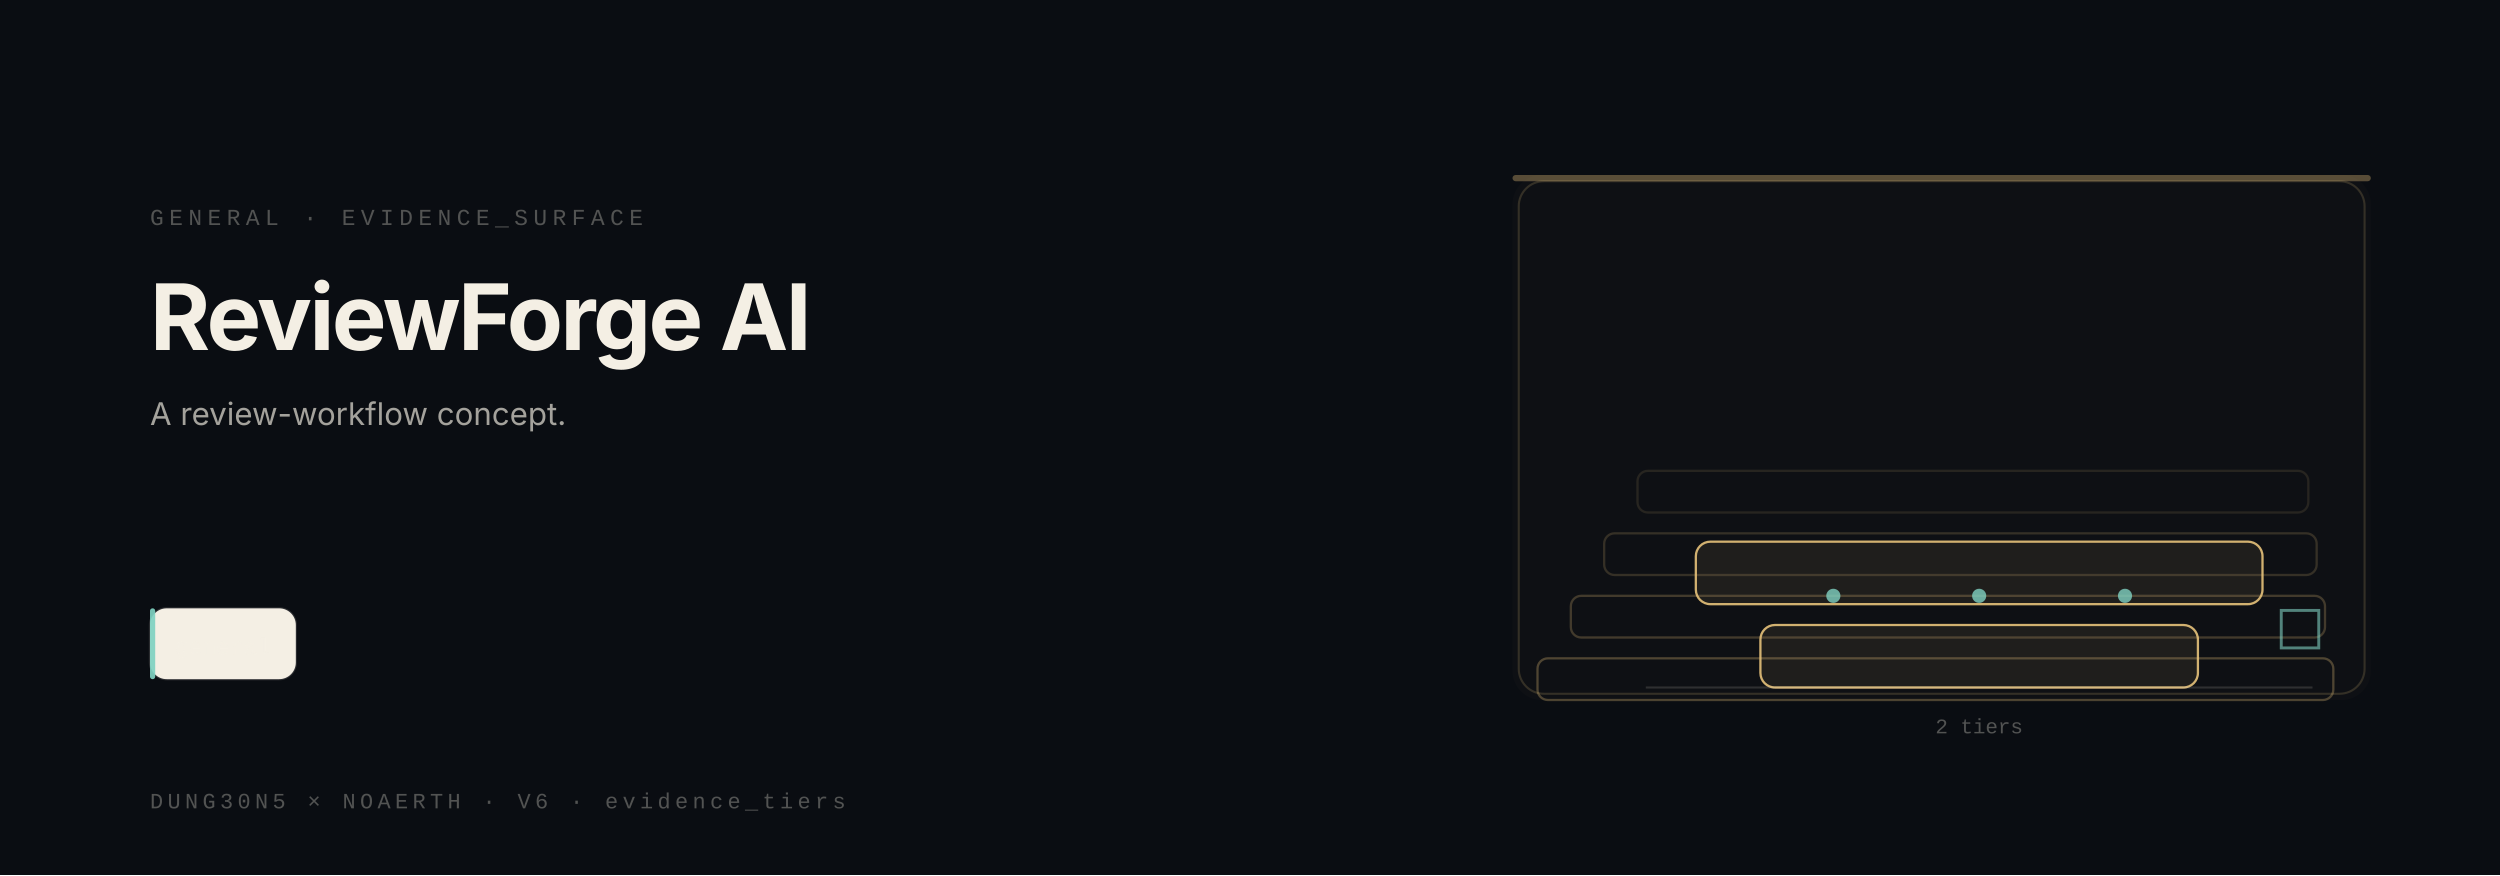
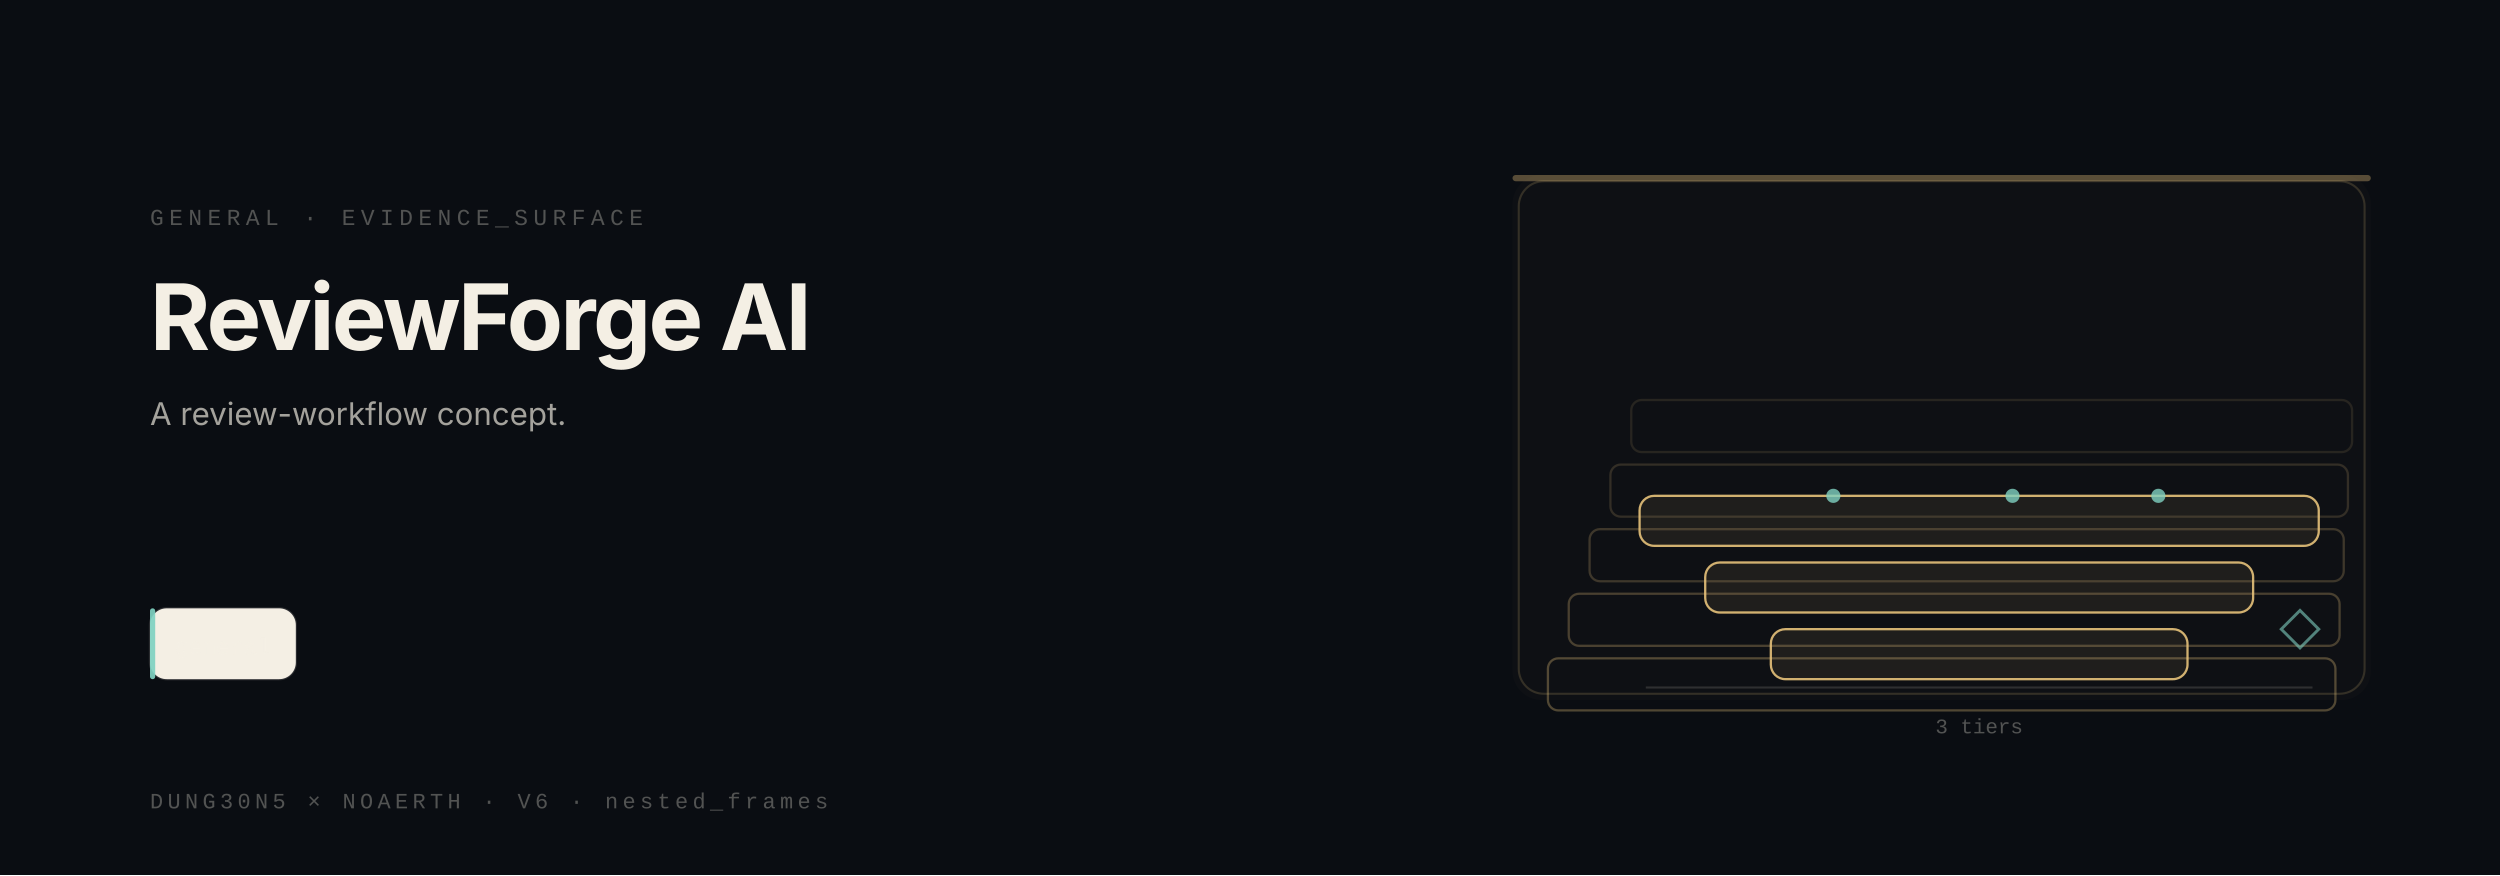
<svg xmlns="http://www.w3.org/2000/svg" viewBox="0 0 1200 420" width="1200" height="420" role="img" aria-label="ReviewForge AI: claims stack into tiers, and evidence is carried up to be checked">
  <rect width="1200" height="420" fill="#0a0d12" />
  <text x="72" y="108" font-family="ui-monospace, SFMono-Regular, Menlo, Monaco, Consolas, 'Liberation Mono', monospace" font-size="11" letter-spacing="2.6" fill="#f4efe44f">GENERAL · EVIDENCE_SURFACE</text>
  <text x="72" y="168" font-family="-apple-system, BlinkMacSystemFont, 'Segoe UI', Inter, Helvetica, Arial, sans-serif" font-size="44" font-weight="660" letter-spacing="-1.2" fill="#f4efe4">ReviewForge AI</text>
  <text x="72" y="204" font-family="-apple-system, BlinkMacSystemFont, 'Segoe UI', Inter, Helvetica, Arial, sans-serif" font-size="15" fill="#f4efe4a8">A review-workflow concept.</text>
  <rect x="72.0" y="292.0" width="70.0" height="34.0" rx="8" fill="#f4efe4" stroke="#f4efe424" stroke-width="1.1" />
  <rect x="72.0" y="292.0" width="2.5" height="34.0" rx="1.2" fill="#7fd1c1" opacity="0.92" />
  <text x="107.0" y="314" font-family="ui-monospace, SFMono-Regular, Menlo, Monaco, Consolas, 'Liberation Mono', monospace" font-size="11" fill="#f4efe4" fill-opacity="0.82" text-anchor="middle">general</text>
  <rect x="726.0" y="84.0" width="412.0" height="252.0" rx="14" fill="#e7c27a" fill-opacity="0.02" />
  <rect x="729.0" y="87.0" width="406.0" height="246.0" rx="12" fill="none" stroke="#e7c27a" stroke-width="1" stroke-opacity="0.18" />
-   <rect x="738.0" y="316.0" width="382.0" height="20" rx="5" fill="none" stroke="#e7c27a" stroke-width="1.1" opacity="0.30" />
-   <rect x="754.0" y="286.0" width="362.0" height="20" rx="5" fill="none" stroke="#e7c27a" stroke-width="1.1" opacity="0.24" />
-   <rect x="770.0" y="256.0" width="342.0" height="20" rx="5" fill="none" stroke="#e7c27a" stroke-width="1.1" opacity="0.18" />
-   <rect x="786.0" y="226.0" width="322.0" height="20" rx="5" fill="none" stroke="#e7c27a" stroke-width="1.1" opacity="0.12" />
+   <rect x="743.0" y="316.0" width="378.0" height="25" rx="5" fill="none" stroke="#e7c27a" stroke-width="1.1" opacity="0.32" />
+   <rect x="753.0" y="285.0" width="370.0" height="25" rx="5" fill="none" stroke="#e7c27a" stroke-width="1.1" opacity="0.27" />
+   <rect x="763.0" y="254.0" width="362.0" height="25" rx="5" fill="none" stroke="#e7c27a" stroke-width="1.1" opacity="0.22" />
+   <rect x="773.0" y="223.0" width="354.0" height="25" rx="5" fill="none" stroke="#e7c27a" stroke-width="1.1" opacity="0.17" />
+   <rect x="783.0" y="192.0" width="346.0" height="25" rx="5" fill="none" stroke="#e7c27a" stroke-width="1.1" opacity="0.12" />
  <rect x="726.0" y="84.0" width="412.0" height="3" rx="1.5" fill="#e7c27a" opacity="0.35" />
-   <path d="M1095.0 293.0 h18 v18 h-18 z" fill="none" stroke="#7fd1c1" stroke-width="1.4" opacity="0.6" />
-   <rect x="845.0" y="300.0" width="210.0" height="30" rx="7" fill="#e7c27a" fill-opacity="0.09" stroke="#e7c27a" stroke-width="1.1" opacity="0.9" />
-   <rect x="814.0" y="260.0" width="272.0" height="30" rx="7" fill="#e7c27a" fill-opacity="0.09" stroke="#e7c27a" stroke-width="1.1" opacity="0.9" />
-   <circle cx="880" cy="286" r="3.4" fill="#7fd1c1" opacity="0.8" />
-   <circle cx="950" cy="286" r="3.4" fill="#7fd1c1" opacity="0.8" />
-   <circle cx="1020" cy="286" r="3.4" fill="#7fd1c1" opacity="0.8" />
+   <path d="M1095.0 302.0 l9 -9 l9 9 l-9 9 z" fill="none" stroke="#7fd1c1" stroke-width="1.4" opacity="0.6" />
+   <rect x="850.0" y="302.0" width="200.0" height="24" rx="7" fill="#e7c27a" fill-opacity="0.09" stroke="#e7c27a" stroke-width="1.1" opacity="0.9" />
+   <rect x="818.5" y="270.0" width="263.0" height="24" rx="7" fill="#e7c27a" fill-opacity="0.09" stroke="#e7c27a" stroke-width="1.1" opacity="0.9" />
+   <rect x="787.0" y="238.0" width="326.0" height="24" rx="7" fill="#e7c27a" fill-opacity="0.09" stroke="#e7c27a" stroke-width="1.1" opacity="0.9" />
+   <circle cx="880" cy="238" r="3.4" fill="#7fd1c1" opacity="0.8" />
+   <circle cx="966" cy="238" r="3.4" fill="#7fd1c1" opacity="0.8" />
+   <circle cx="1036" cy="238" r="3.4" fill="#7fd1c1" opacity="0.8" />
  <line x1="790" y1="330" x2="1110" y2="330" stroke="#f4efe424" stroke-width="1" />
-   <text x="950" y="352" font-family="ui-monospace, SFMono-Regular, Menlo, Monaco, Consolas, 'Liberation Mono', monospace" font-size="10" fill="#f4efe44f" text-anchor="middle">2 tiers</text>
-   <text x="72" y="388" font-family="ui-monospace, SFMono-Regular, Menlo, Monaco, Consolas, 'Liberation Mono', monospace" font-size="10.5" letter-spacing="2.1" fill="#f4efe44f">DUNG30N5 × NOAERTH · V6 · evidence_tiers</text>
+   <text x="950" y="352" font-family="ui-monospace, SFMono-Regular, Menlo, Monaco, Consolas, 'Liberation Mono', monospace" font-size="10" fill="#f4efe44f" text-anchor="middle">3 tiers</text>
+   <text x="72" y="388" font-family="ui-monospace, SFMono-Regular, Menlo, Monaco, Consolas, 'Liberation Mono', monospace" font-size="10.5" letter-spacing="2.1" fill="#f4efe44f">DUNG30N5 × NOAERTH · V6 · nested_frames</text>
</svg>
